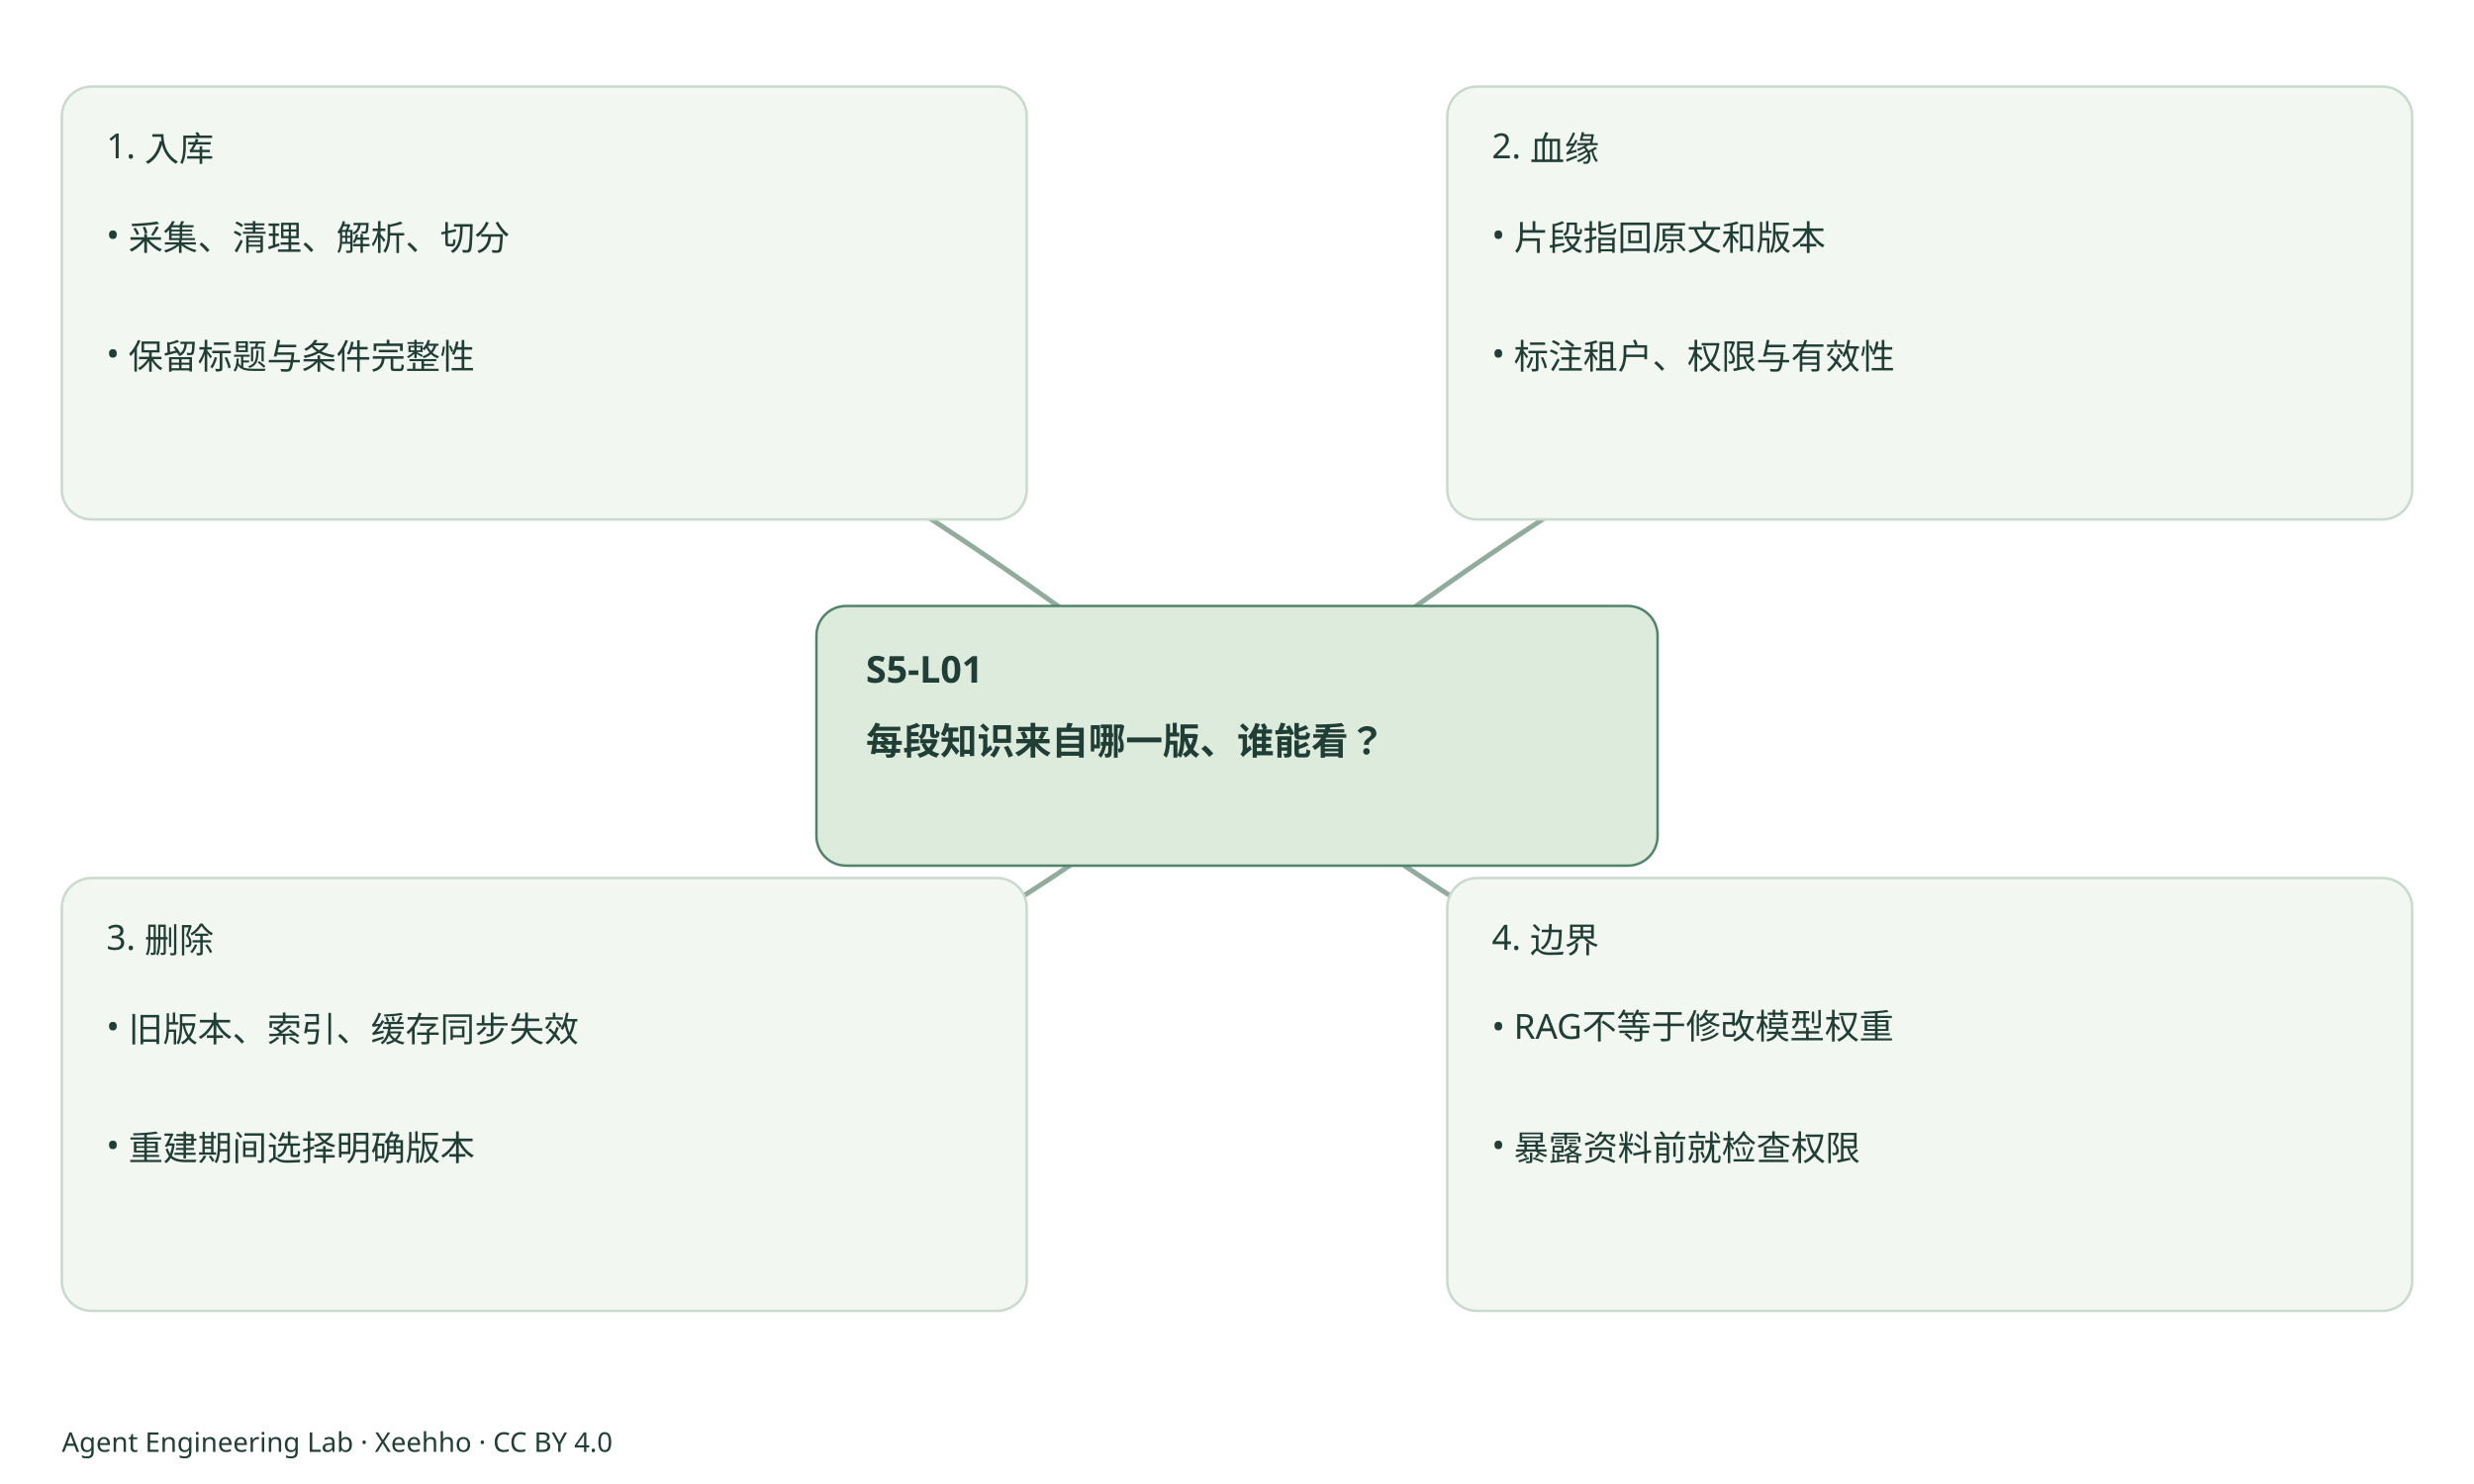
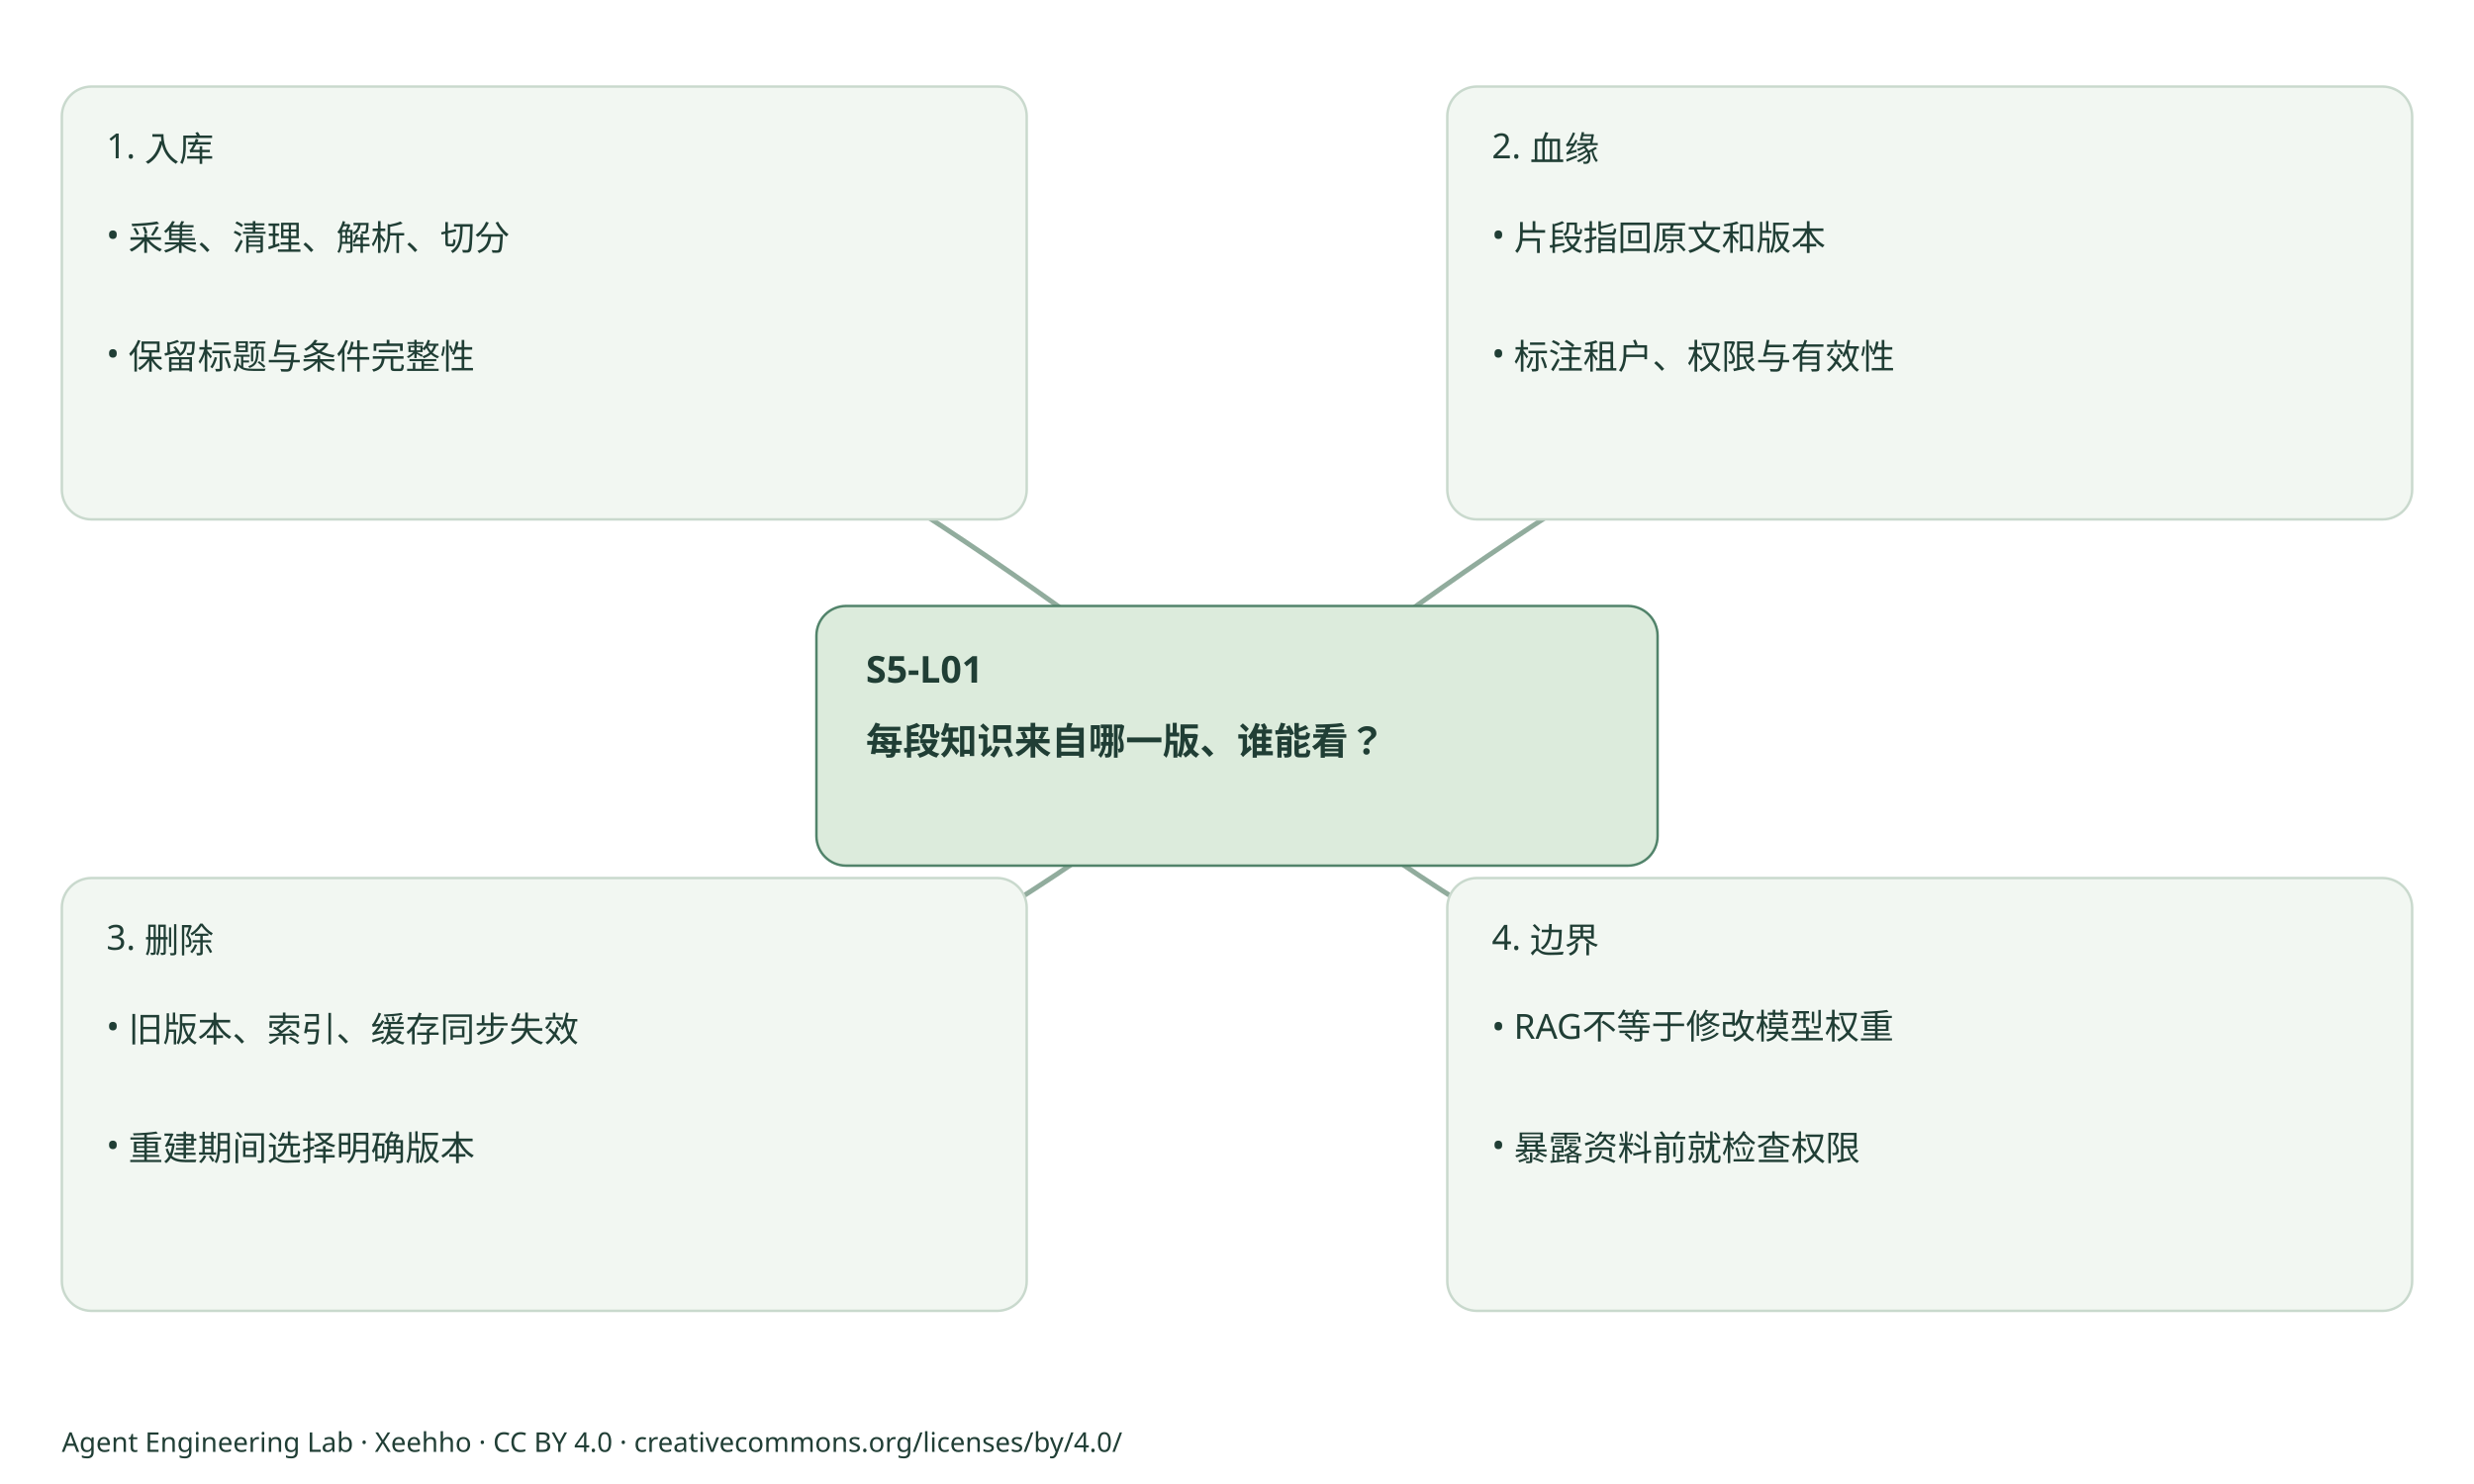
<svg xmlns="http://www.w3.org/2000/svg" viewBox="0 0 1000 600" role="img" aria-labelledby="diagram-title diagram-description">
  <style>text{font:15px system-ui,sans-serif;fill:#203e35}.root text{font-weight:700}.branch text{font-size:14px}path{fill:none;stroke:#91ac9d;stroke-width:2}rect{fill:#f2f7f2;stroke:#c9d9cd;rx:12}.root rect{fill:#dcebdc;stroke:#51836a}.active rect{fill:#d6eecb;stroke:#1e6549;stroke-width:3}</style>
  <rect width="100%" height="100%" fill="#fff" style="fill:#fff;stroke:none;rx:0" />
  <path d="M500 300 Q350 180 220 125" />
  <path d="M500 300 Q650 180 780 125" />
  <path d="M500 300 Q350 420 220 445" />
  <path d="M500 300 Q650 420 780 445" />
  <g class="root">
    <rect x="330" y="245" width="340" height="105" />
    <text x="350" y="276">
      <tspan x="350" dy="0">S5-L01</tspan>
    </text>
    <text x="350" y="305">
      <tspan x="350" dy="0">每段知识来自哪一版、谁能看？</tspan>
    </text>
  </g>
  <g class="branch">
    <rect x="25" y="35" width="390" height="175" />
    <text x="43" y="64">
      <tspan x="43" dy="0">1. 入库</tspan>
    </text>
    <text x="43" y="100">
      <tspan x="43" dy="0">• 采集、清理、解析、切分</tspan>
    </text>
    <text x="43" y="148">
      <tspan x="43" dy="0">• 保留标题与条件完整性</tspan>
    </text>
  </g>
  <g class="branch">
    <rect x="585" y="35" width="390" height="175" />
    <text x="603" y="64">
      <tspan x="603" dy="0">2. 血缘</tspan>
    </text>
    <text x="603" y="100">
      <tspan x="603" dy="0">• 片段指回原文和版本</tspan>
    </text>
    <text x="603" y="148">
      <tspan x="603" dy="0">• 标注租户、权限与有效性</tspan>
    </text>
  </g>
  <g class="branch">
    <rect x="25" y="355" width="390" height="175" />
    <text x="43" y="384">
      <tspan x="43" dy="0">3. 删除</tspan>
    </text>
    <text x="43" y="420">
      <tspan x="43" dy="0">• 旧版本、索引、缓存同步失效</tspan>
    </text>
    <text x="43" y="468">
      <tspan x="43" dy="0">• 重建期间选择明确版本</tspan>
    </text>
  </g>
  <g class="branch">
    <rect x="585" y="355" width="390" height="175" />
    <text x="603" y="384">
      <tspan x="603" dy="0">4. 边界</tspan>
    </text>
    <text x="603" y="420">
      <tspan x="603" dy="0">• RAG不等于修改模型权重</tspan>
    </text>
    <text x="603" y="468">
      <tspan x="603" dy="0">• 暴露资料前就检查权限</tspan>
    </text>
  </g>
-   <text x="25" y="587" style="font-size:11px">Agent Engineering Lab · Xeehho · CC BY 4.0</text>
+   <text x="25" y="587" style="font-size:11px">Agent Engineering Lab · Xeehho · CC BY 4.0 · creativecommons.org/licenses/by/4.0/</text>
</svg>
